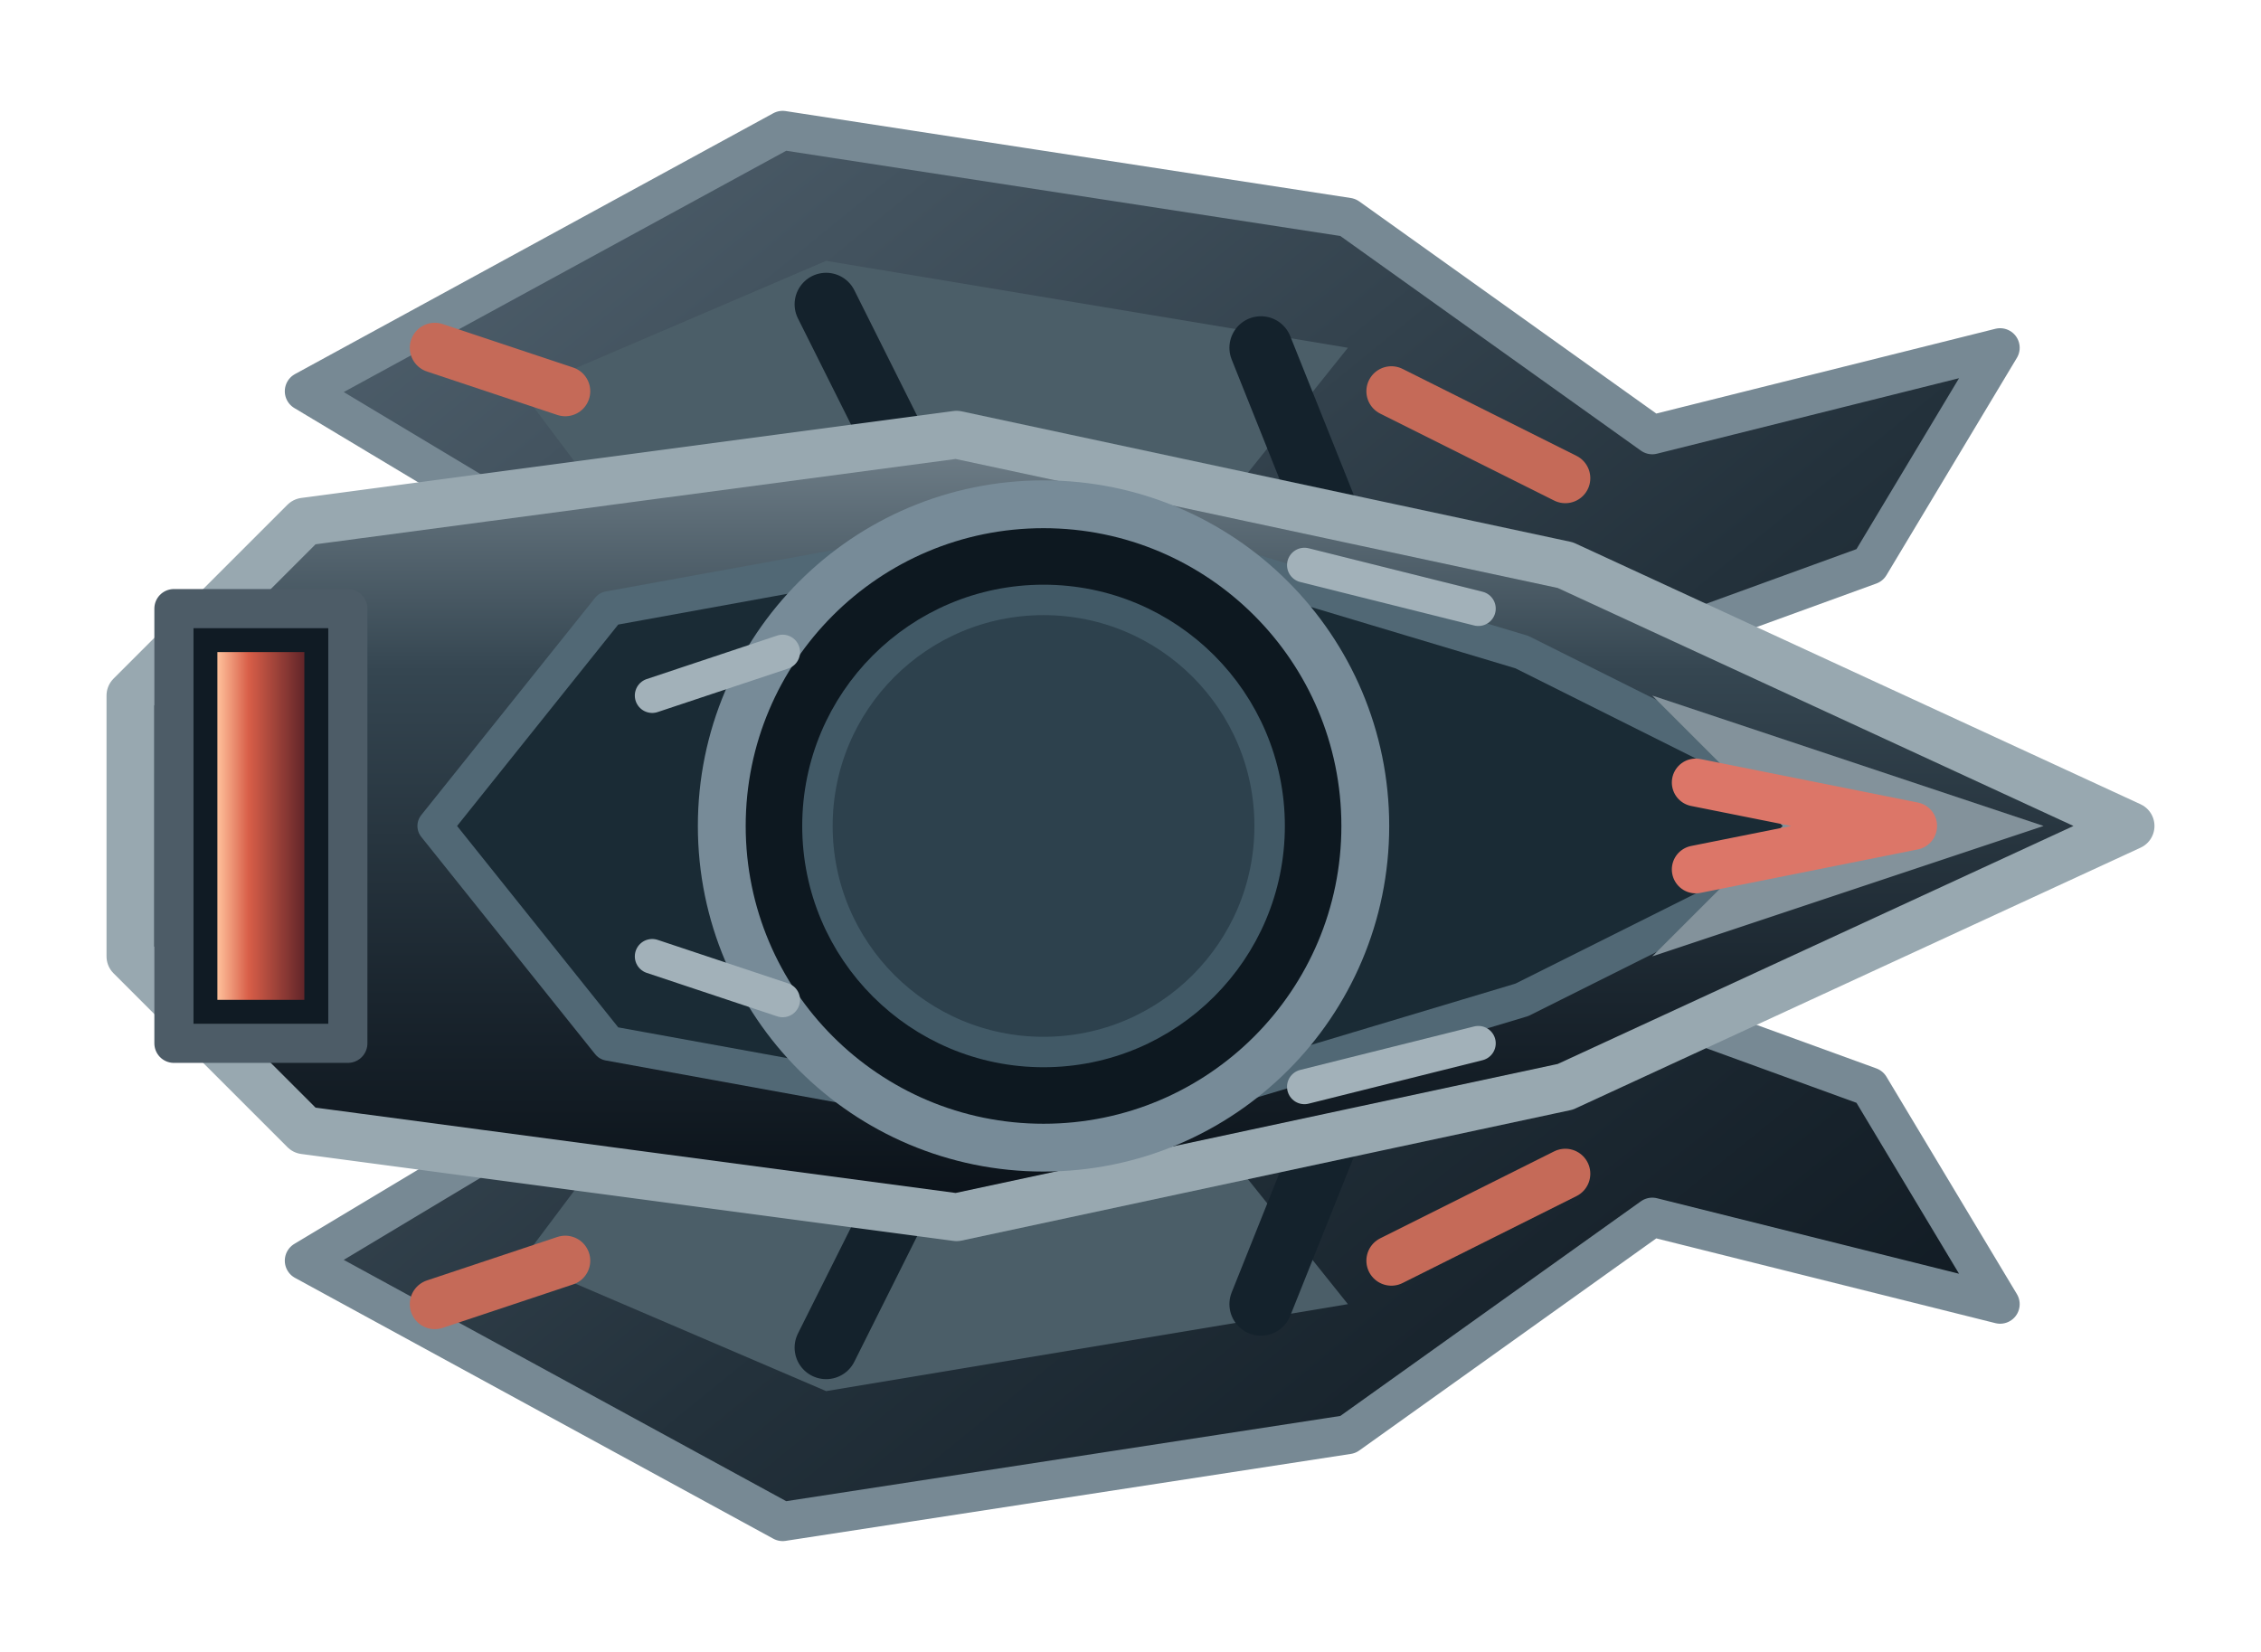
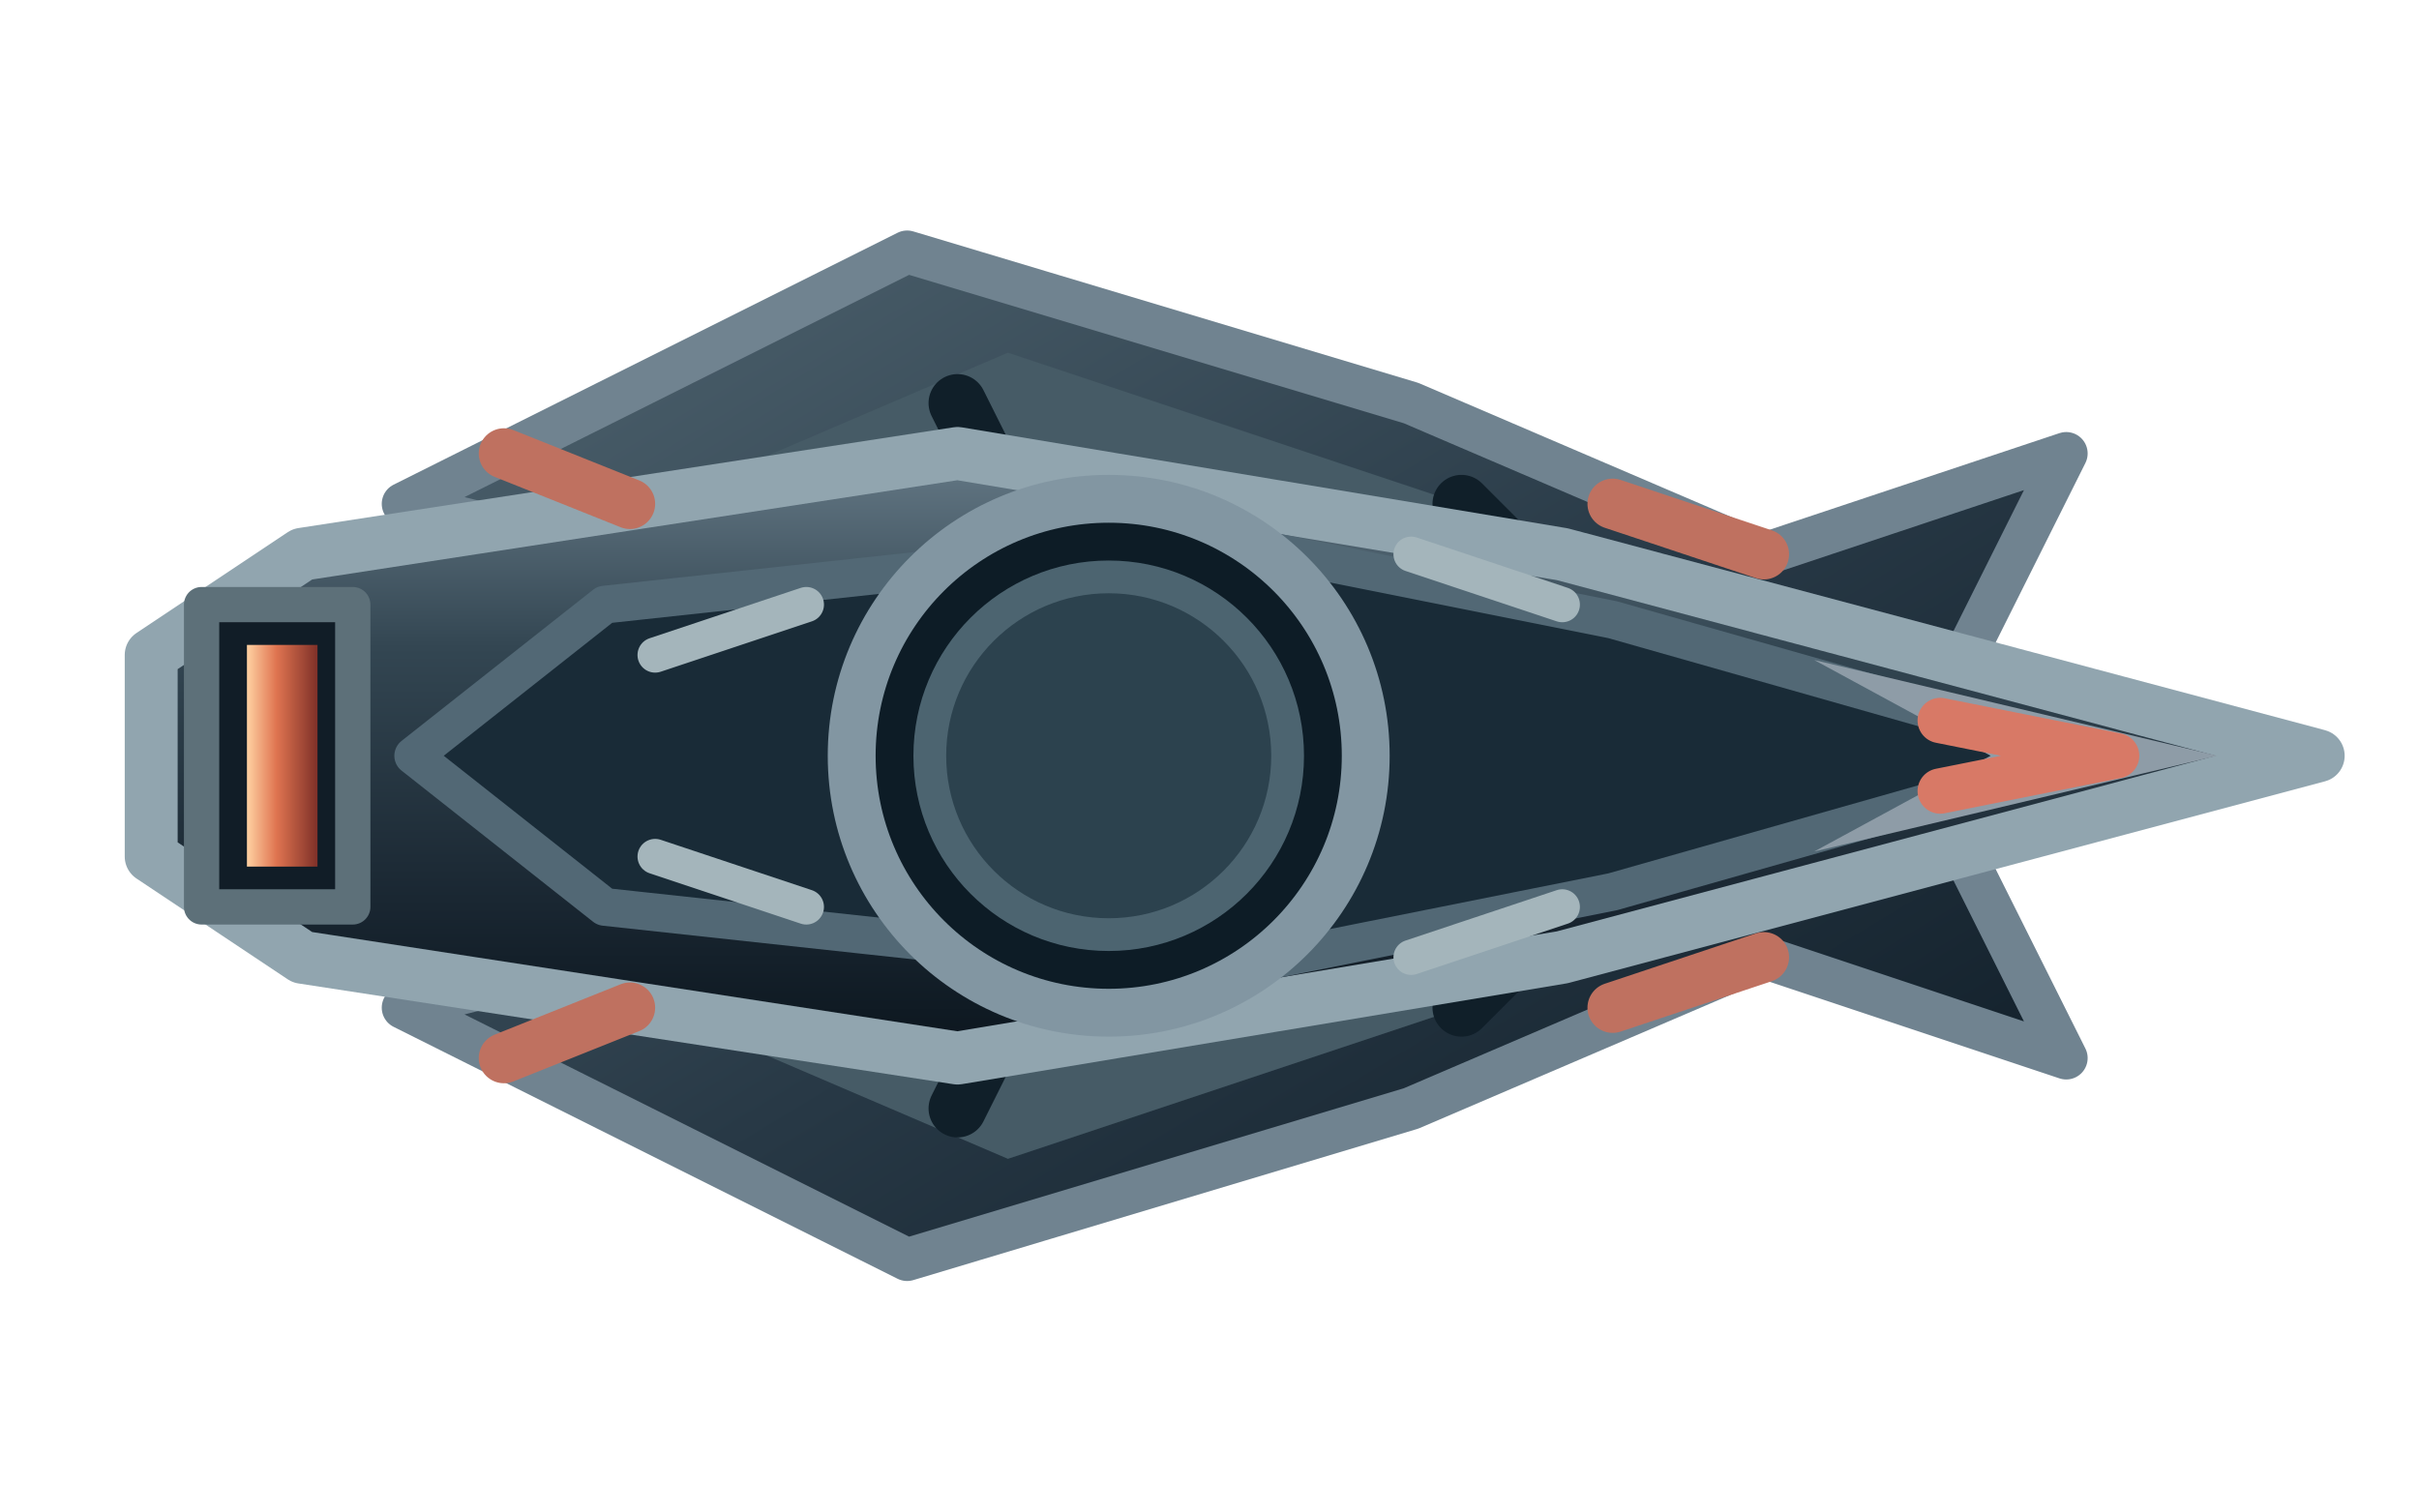
- <svg xmlns="http://www.w3.org/2000/svg" width="52" height="38" viewBox="0 0 52 38">
+ <svg xmlns="http://www.w3.org/2000/svg" width="48" height="30" viewBox="0 0 48 30">
  <defs>
    <linearGradient id="hull" x1="0" y1="0" x2="0" y2="1">
-       <stop stop-color="#71808a" />
-       <stop offset=".3" stop-color="#354651" />
-       <stop offset=".72" stop-color="#1a252e" />
-       <stop offset="1" stop-color="#0a1118" />
+       <stop stop-color="#657986" />
+       <stop offset=".32" stop-color="#334652" />
+       <stop offset=".75" stop-color="#192631" />
+       <stop offset="1" stop-color="#0b151d" />
    </linearGradient>
-     <linearGradient id="wing" x1="0" y1="0" x2="1" y2="1">
-       <stop stop-color="#536471" />
-       <stop offset=".58" stop-color="#23313b" />
-       <stop offset="1" stop-color="#0d161e" />
+     <linearGradient id="fin" x1="0" y1="0" x2="1" y2="1">
+       <stop stop-color="#506571" />
+       <stop offset=".55" stop-color="#273845" />
+       <stop offset="1" stop-color="#0e1b25" />
    </linearGradient>
-     <linearGradient id="engine">
-       <stop stop-color="#ffc19b" />
-       <stop offset=".36" stop-color="#d85e48" />
-       <stop offset="1" stop-color="#612529" />
+     <linearGradient id="thruster" x1="0" y1="0" x2="1" y2="0">
+       <stop stop-color="#ffd1a2" />
+       <stop offset=".42" stop-color="#df7450" />
+       <stop offset="1" stop-color="#7f3028" />
    </linearGradient>
  </defs>
  <g stroke-linecap="round" stroke-linejoin="round">
-     <path d="M7 9L18 3L31 5L38 10L46 8L43 13L32 17L17 15Z M7 29L18 35L31 33L38 28L46 30L43 25L32 21L17 23Z" fill="url(#wing)" stroke="#778994" stroke-width=".9" />
-     <path d="M12 9L19 6L31 8L27 13L15 13Z M12 29L19 32L31 30L27 25L15 25Z" fill="#4b5e68" />
-     <path d="M19 7L22 13M19 31L22 25M29 8L31 13M29 30L31 25" stroke="#14222c" stroke-width="1.45" />
-     <path d="M7 12L22 10L36 13L49 19L36 25L22 28L7 26L3 22V16Z" fill="url(#hull)" stroke="#98a8b0" stroke-width="1.1" />
-     <path d="M14 14L25 12L35 15L43 19L35 23L25 26L14 24L10 19Z" fill="#1a2b35" stroke="#516875" stroke-width=".8" />
-     <path d="M38 16L47 19L38 22L41 19Z" fill="#83929b" />
-     <path d="M39 18L44 19L39 20" fill="none" stroke="#dc7668" stroke-width="1.1" />
-     <path d="M4 14H8V24H4Z" fill="#101b24" stroke="#4d5c67" stroke-width=".9" />
-     <path d="M5 15H7V23H5Z" fill="url(#engine)" />
-     <path d="M10 8L13 9M10 30L13 29M32 9L36 11M32 29L36 27" stroke="#c56a58" stroke-width="1.15" />
-     <circle cx="24" cy="19" r="7.4" fill="#0d1820" stroke="#778b98" stroke-width="1.1" />
-     <circle cx="24" cy="19" r="5.2" fill="#2d414d" stroke="#415966" stroke-width=".7" />
-     <path d="M15 16L18 15M15 22L18 23M30 13L34 14M30 25L34 24" stroke="#a2b1b9" stroke-width=".8" />
+     <path d="M8 10L18 5L28 8L35 11L41 9L39 13L29 14L16 12Z            M8 20L18 25L28 22L35 19L41 21L39 17L29 16L16 18Z" fill="url(#fin)" stroke="#708390" stroke-width=".85" />
+     <path d="M13 10L20 7L29 10L25 13L15 12Z            M13 20L20 23L29 20L25 17L15 18Z" fill="#465b66" />
+     <path d="M19 8L21 12M19 22L21 18M29 10L31 12M29 20L31 18" fill="none" stroke="#101f29" stroke-width="1.15" />
+     <path d="M6 11L19 9L31 11L46 15L31 19L19 21L6 19L3 17V13Z" fill="url(#hull)" stroke="#91a5af" stroke-width="1.05" />
+     <path d="M12 12L24 10.7L32 12.3L41.5 15L32 17.7L24 19.3L12 18L8.2 15Z" fill="#192b37" stroke="#526875" stroke-width=".75" />
+     <path d="M36 13.1L44 15L36 16.9L39.5 15Z" fill="#8e9ca7" />
+     <path d="M38.5 14.3L42 15L38.5 15.7" stroke="#d87966" stroke-width=".9" fill="none" />
+     <path d="M4 12H7V18H4Z" fill="#111d27" stroke="#5d7079" stroke-width=".7" />
+     <path d="M4.9 12.8H6.3V17.2H4.9Z" fill="url(#thruster)" />
+     <path d="M10 9L12.5 10M10 21L12.5 20M32 10L35 11M32 20L35 19" stroke="#bf7160" stroke-width="1.0" fill="none" />
+     <circle cx="22" cy="15" r="5.1" fill="#0d1c26" stroke="#8296a2" stroke-width=".95" />
+     <circle cx="22" cy="15" r="3.55" fill="#2c424e" stroke="#4c6470" stroke-width=".65" />
+     <path d="M13 13L16 12M13 17L16 18M28 11L31 12M28 19L31 18" stroke="#a4b5bb" stroke-width=".7" />
  </g>
</svg>
